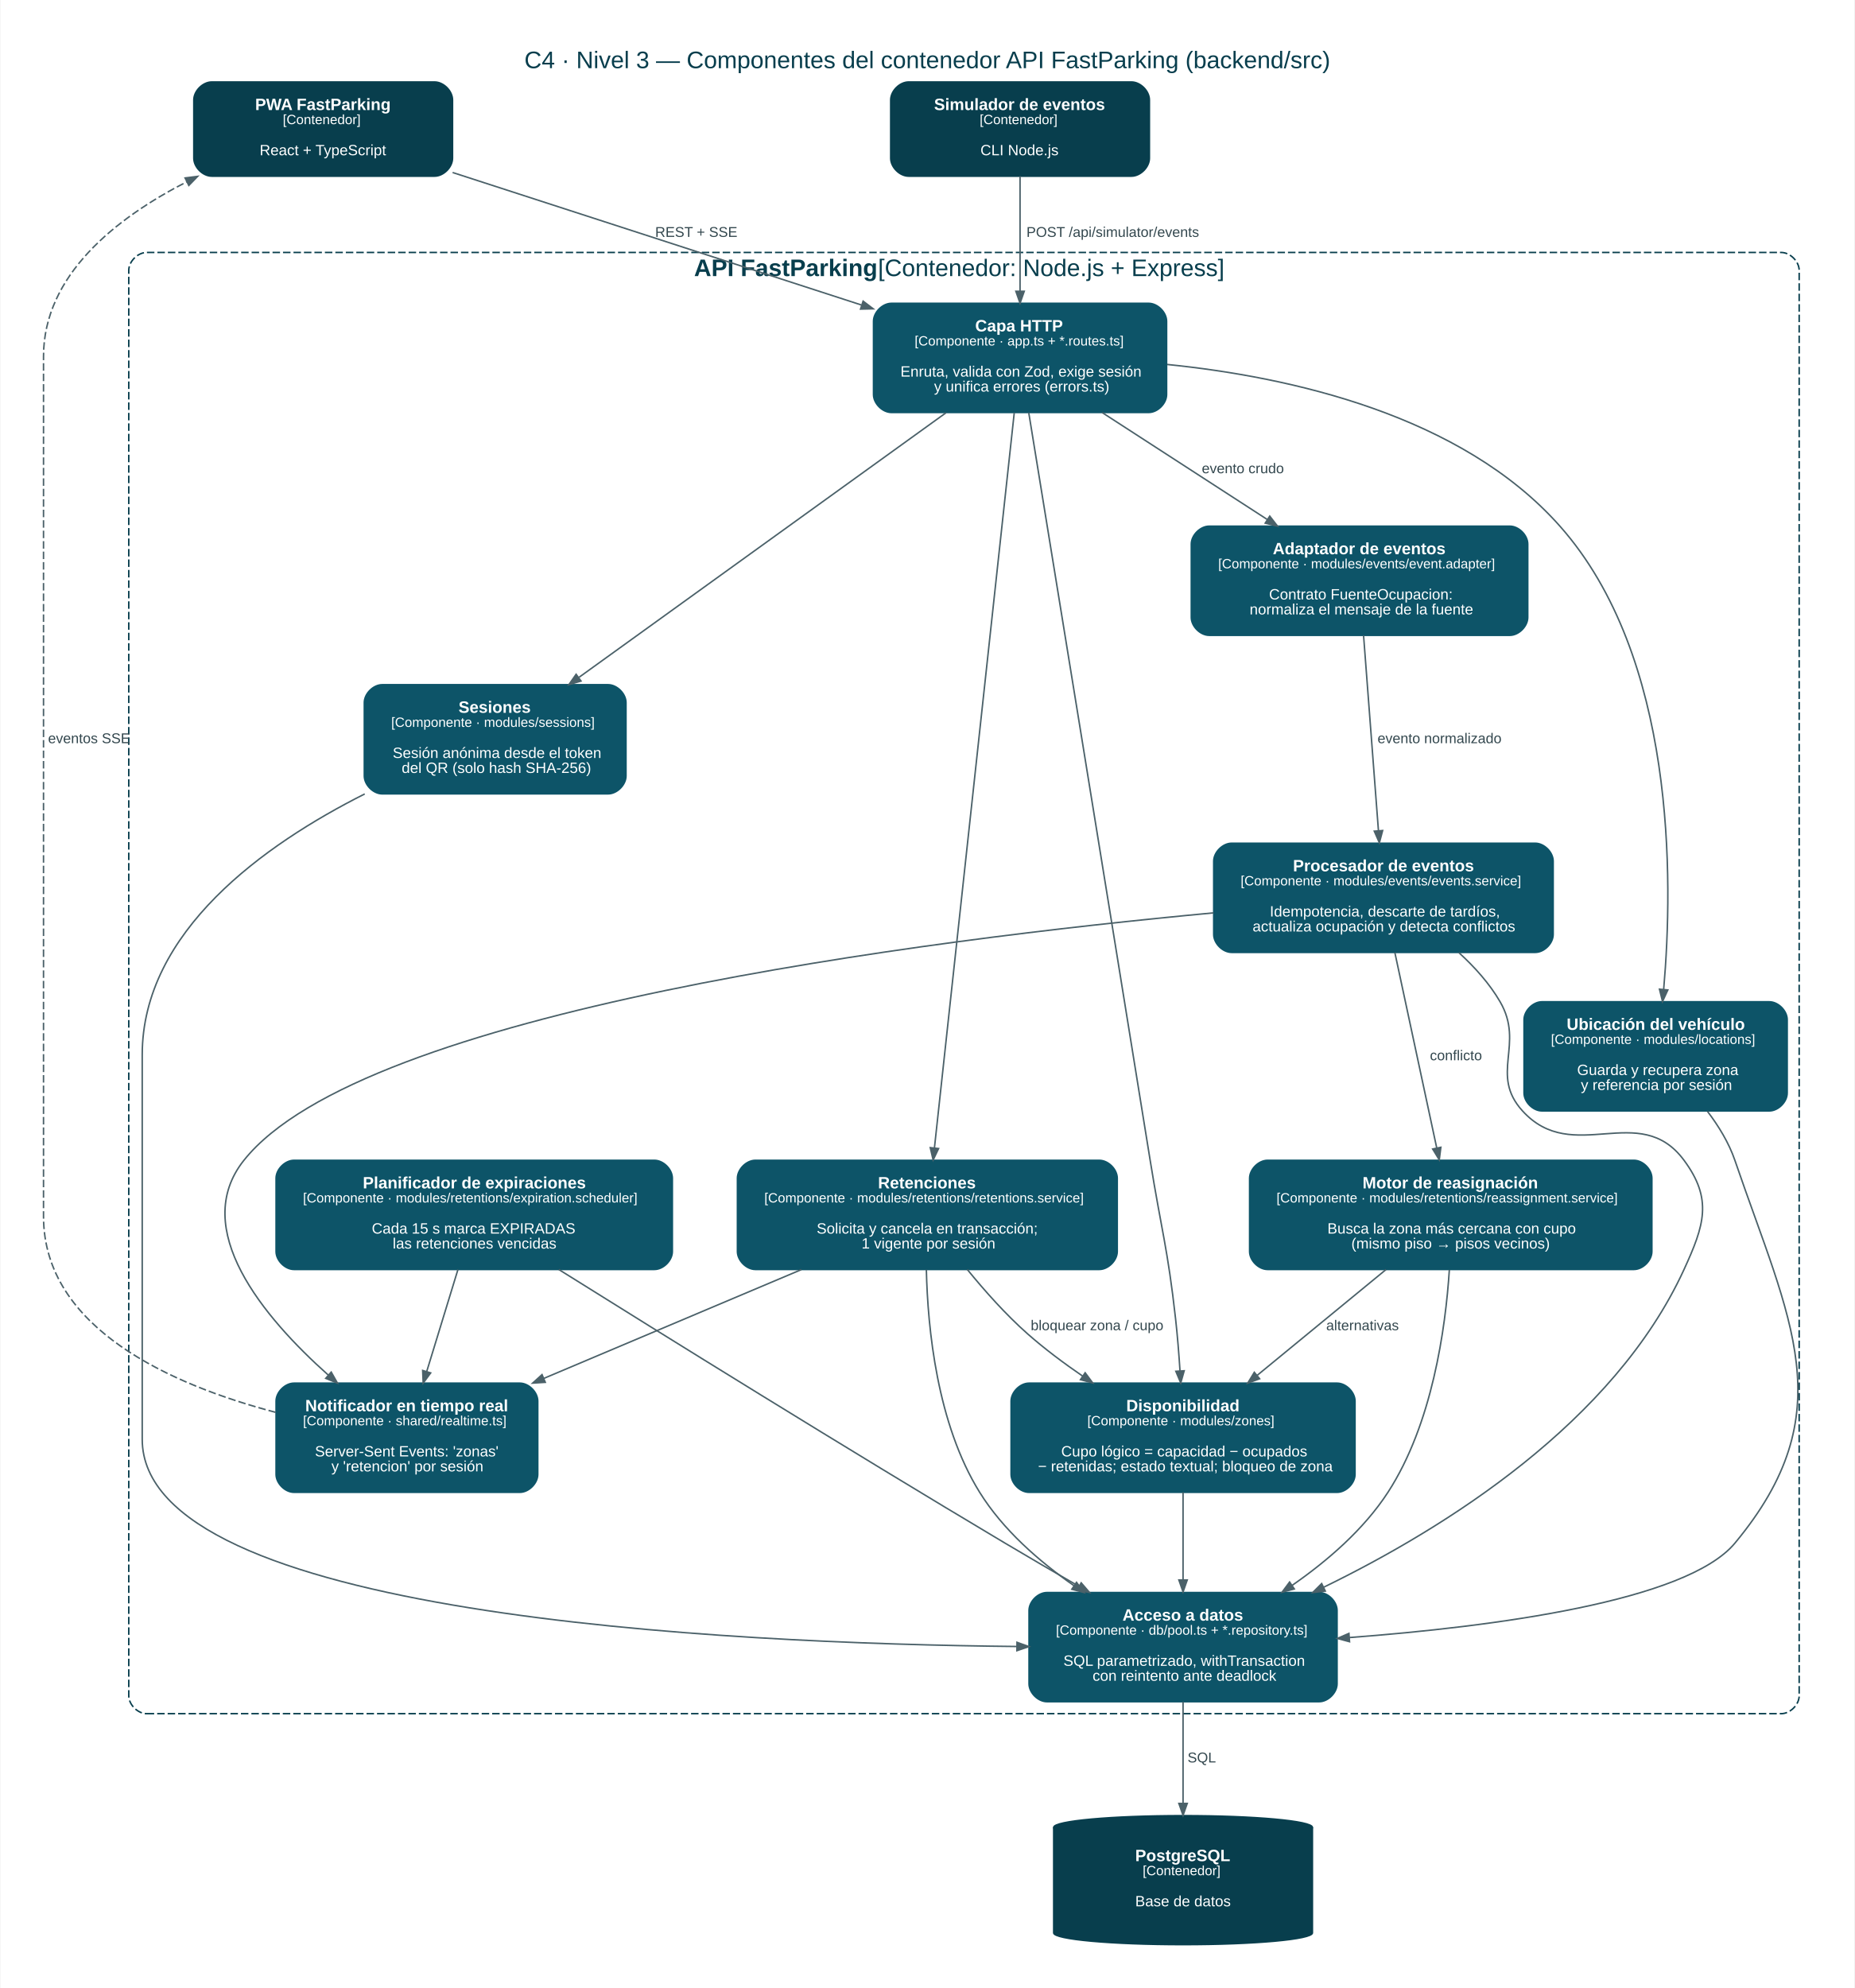
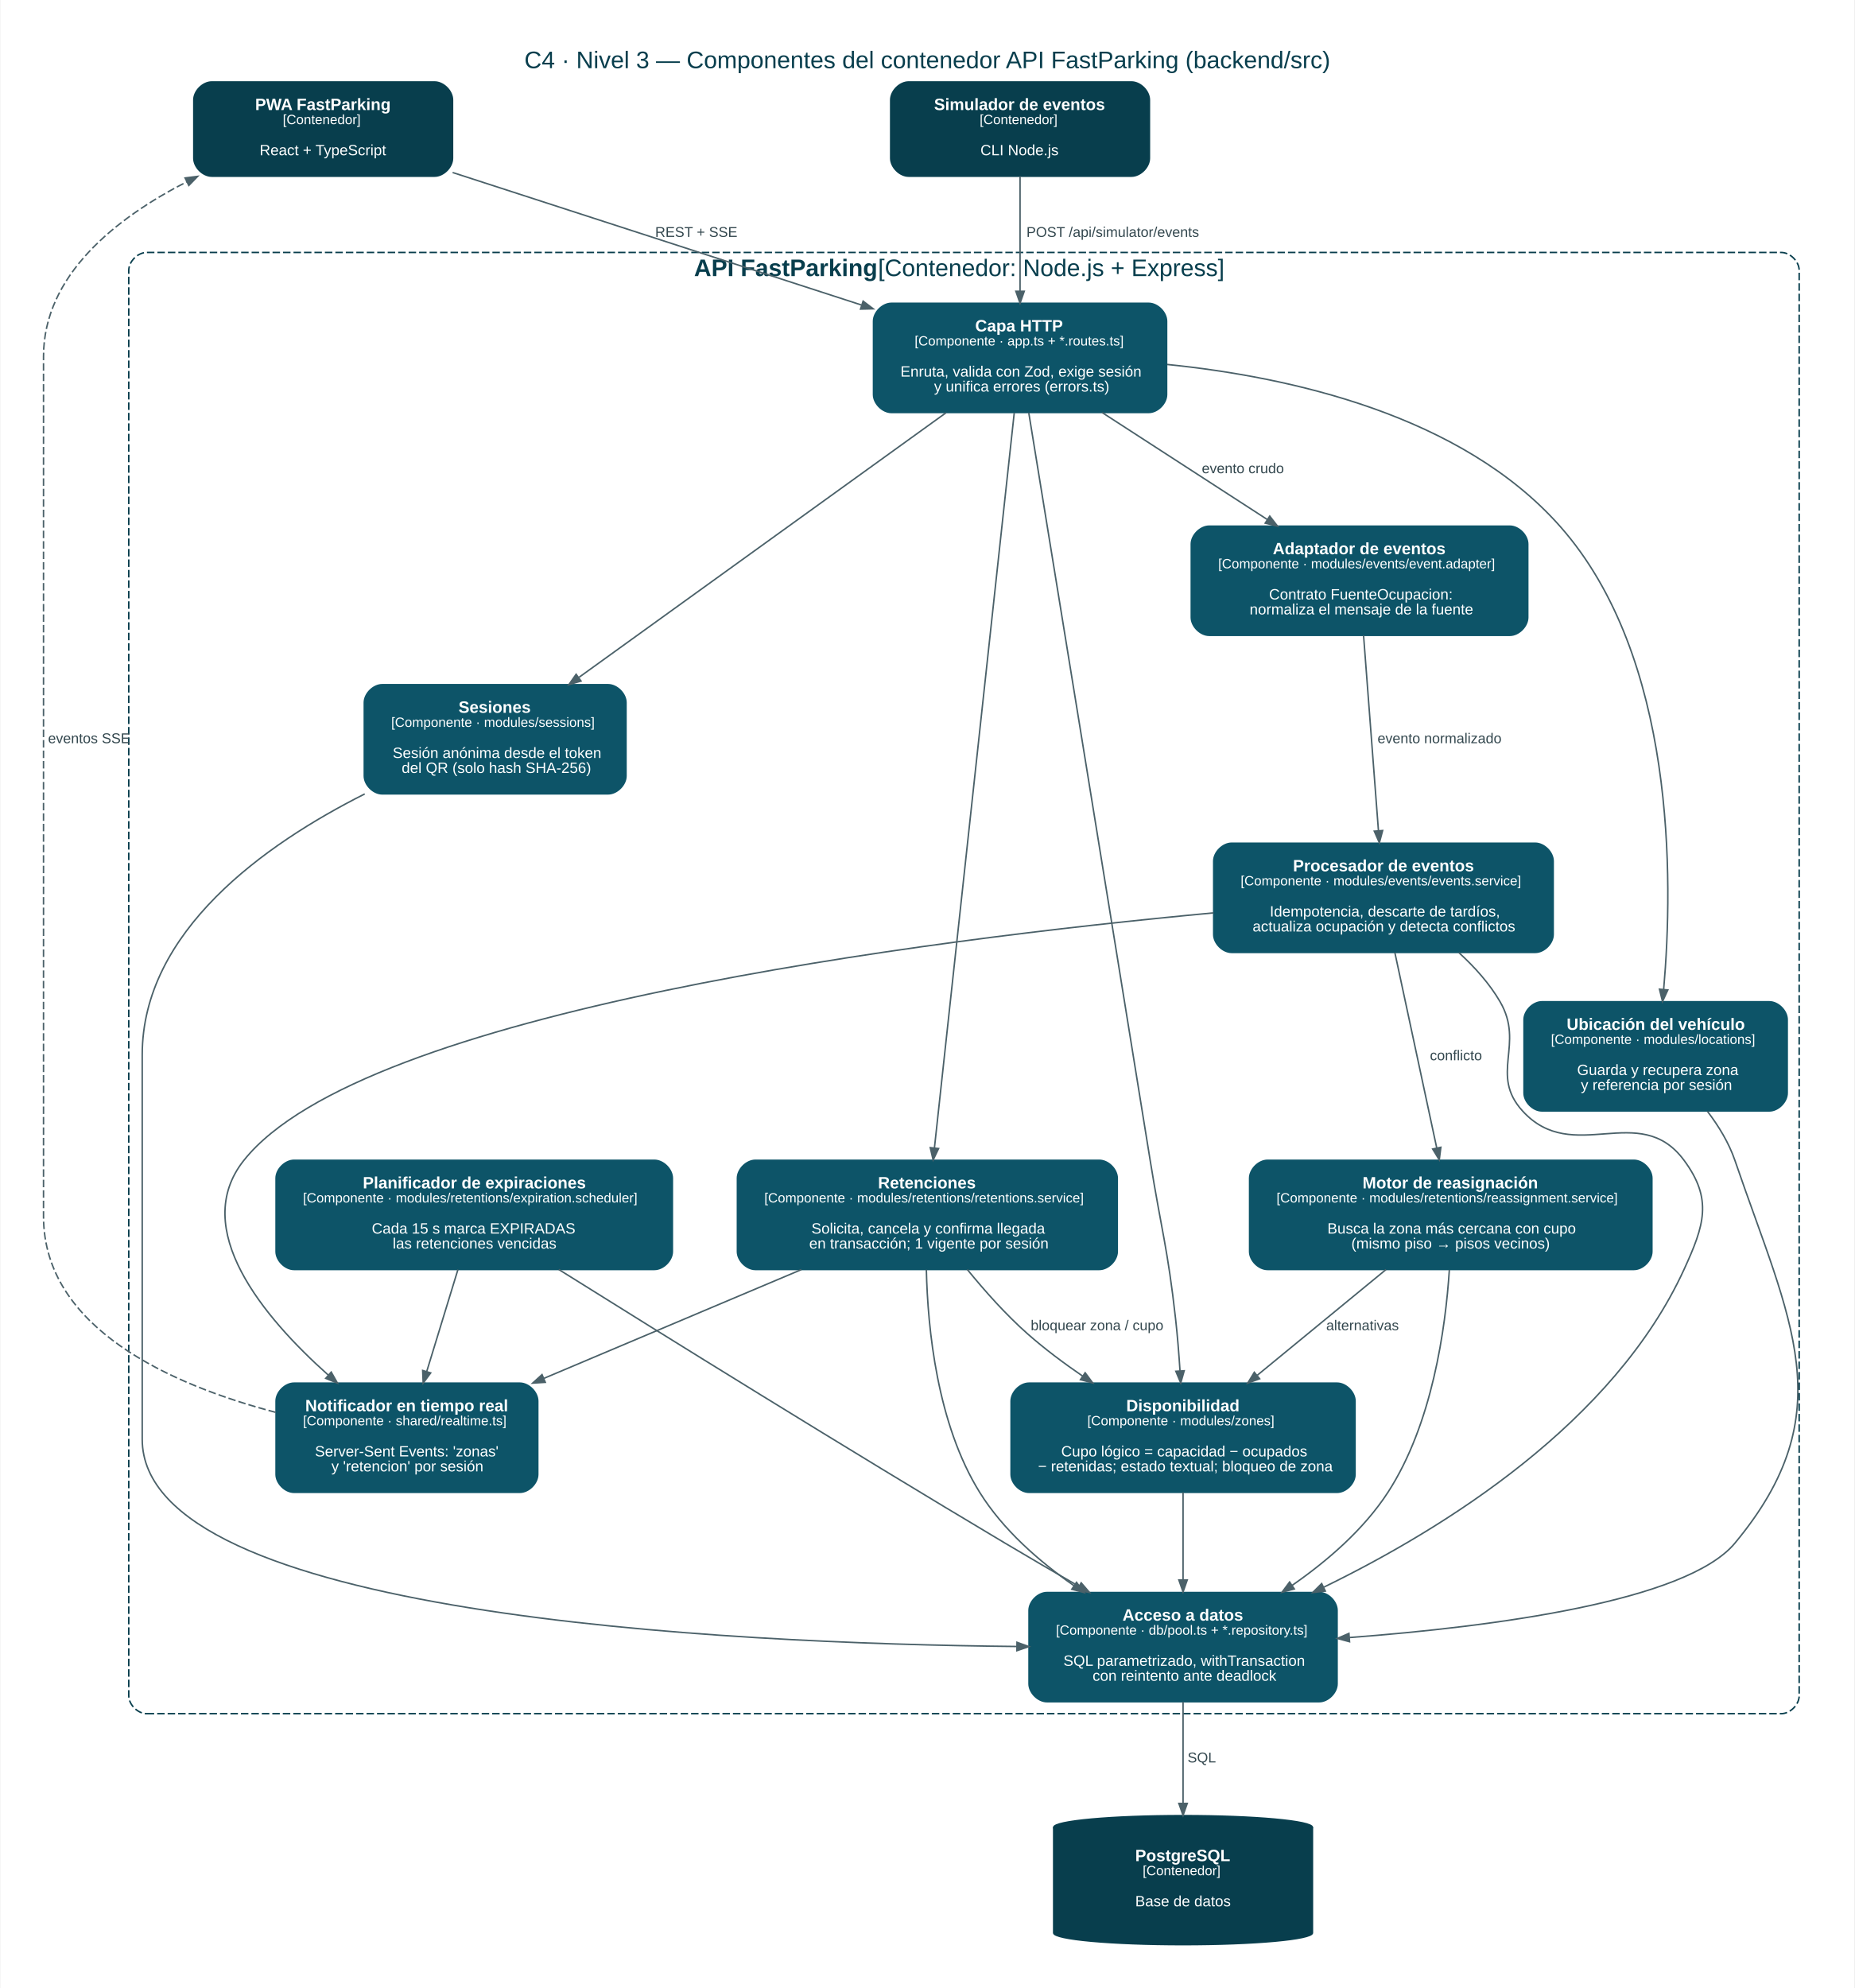
<svg xmlns="http://www.w3.org/2000/svg" width="1240pt" height="1329pt" viewBox="0.00 0.00 1239.60 1329.22">
  <g id="graph0" class="graph" transform="scale(1 1) rotate(0) translate(28.8 1300.42)">
    <polygon fill="white" stroke="transparent" points="-28.8,28.8 -28.8,-1300.42 1210.8,-1300.42 1210.8,28.8 -28.8,28.8" />
    <text text-anchor="middle" x="591" y="-1254.83" font-family="Segoe UI,Arial,Helvetica,sans-serif" font-size="16.00" fill="#083e4d">C4 · Nivel 3 — Componentes del contenedor API FastParking (backend/src)</text>
    <g id="clust1" class="cluster">
      <path fill="white" stroke="#083e4d" stroke-dasharray="5,2" d="M69,-154.62C69,-154.62 1162,-154.62 1162,-154.62 1168,-154.62 1174,-160.62 1174,-166.62 1174,-166.62 1174,-1119.62 1174,-1119.62 1174,-1125.62 1168,-1131.62 1162,-1131.62 1162,-1131.62 69,-1131.62 69,-1131.62 63,-1131.62 57,-1125.62 57,-1119.62 57,-1119.62 57,-166.62 57,-166.62 57,-160.62 63,-154.62 69,-154.62" />
      <text text-anchor="start" x="435" y="-1115.83" font-family="Segoe UI,Arial,Helvetica,sans-serif" font-weight="bold" font-size="16.00" fill="#083e4d">API FastParking</text>
      <text text-anchor="start" x="558" y="-1115.83" font-family="Segoe UI,Arial,Helvetica,sans-serif" font-size="16.00" fill="#083e4d"> [Contenedor: Node.js + Express]</text>
    </g>
    <g id="node1" class="node">
      <path fill="#083e4d" stroke="#083e4d" d="M261.5,-1245.62C261.5,-1245.62 112.5,-1245.62 112.5,-1245.62 106.5,-1245.62 100.5,-1239.62 100.5,-1233.62 100.5,-1233.62 100.5,-1194.62 100.5,-1194.62 100.5,-1188.62 106.5,-1182.62 112.5,-1182.62 112.5,-1182.62 261.5,-1182.62 261.5,-1182.62 267.5,-1182.62 273.5,-1188.62 273.5,-1194.62 273.5,-1194.62 273.5,-1233.62 273.5,-1233.62 273.5,-1239.62 267.5,-1245.62 261.5,-1245.62" />
      <text text-anchor="start" x="141.5" y="-1226.83" font-family="Segoe UI,Arial,Helvetica,sans-serif" font-weight="bold" font-size="11.00" fill="white">PWA FastParking</text>
      <text text-anchor="start" x="160" y="-1217.42" font-family="Segoe UI,Arial,Helvetica,sans-serif" font-size="9.00" fill="white">[Contenedor]</text>
      <text text-anchor="start" x="144.5" y="-1196.62" font-family="Segoe UI,Arial,Helvetica,sans-serif" font-size="10.00" fill="white">React + TypeScript</text>
    </g>
    <g id="node4" class="node">
      <path fill="#0d5468" stroke="#0d5468" d="M739,-1097.62C739,-1097.62 567,-1097.62 567,-1097.62 561,-1097.62 555,-1091.62 555,-1085.62 555,-1085.62 555,-1036.62 555,-1036.62 555,-1030.62 561,-1024.62 567,-1024.62 567,-1024.62 739,-1024.62 739,-1024.62 745,-1024.62 751,-1030.62 751,-1036.62 751,-1036.62 751,-1085.62 751,-1085.62 751,-1091.62 745,-1097.62 739,-1097.62" />
      <text text-anchor="start" x="623" y="-1078.83" font-family="Segoe UI,Arial,Helvetica,sans-serif" font-weight="bold" font-size="11.00" fill="white">Capa HTTP</text>
      <text text-anchor="start" x="582.5" y="-1069.42" font-family="Segoe UI,Arial,Helvetica,sans-serif" font-size="9.00" fill="white">[Componente · app.ts + *.routes.ts]</text>
      <text text-anchor="start" x="573" y="-1048.62" font-family="Segoe UI,Arial,Helvetica,sans-serif" font-size="10.00" fill="white">Enruta, valida con Zod, exige sesión</text>
      <text text-anchor="start" x="595.5" y="-1038.62" font-family="Segoe UI,Arial,Helvetica,sans-serif" font-size="10.00" fill="white">y unifica errores (errors.ts)</text>
    </g>
    <g id="edge1" class="edge">
      <path fill="none" stroke="#4b6169" d="M273.56,-1185.08C350.82,-1160.04 464.21,-1123.3 546.9,-1096.5" />
      <polygon fill="#4b6169" stroke="#4b6169" points="548.06,-1099.07 554.81,-1093.94 546.33,-1093.75 548.06,-1099.07" />
      <text text-anchor="middle" x="436.5" y="-1142.03" font-family="Segoe UI,Arial,Helvetica,sans-serif" font-size="9.50" fill="#33474e">  REST + SSE</text>
    </g>
    <g id="node2" class="node">
      <path fill="#083e4d" stroke="#083e4d" d="M727.5,-1245.62C727.5,-1245.62 578.5,-1245.62 578.5,-1245.62 572.5,-1245.62 566.5,-1239.62 566.5,-1233.62 566.5,-1233.62 566.5,-1194.62 566.5,-1194.62 566.5,-1188.62 572.5,-1182.62 578.5,-1182.62 578.5,-1182.62 727.5,-1182.62 727.5,-1182.62 733.5,-1182.62 739.5,-1188.62 739.5,-1194.62 739.5,-1194.62 739.5,-1233.62 739.5,-1233.62 739.5,-1239.62 733.5,-1245.62 727.5,-1245.62" />
      <text text-anchor="start" x="595.5" y="-1226.83" font-family="Segoe UI,Arial,Helvetica,sans-serif" font-weight="bold" font-size="11.00" fill="white">Simulador de eventos</text>
      <text text-anchor="start" x="626" y="-1217.42" font-family="Segoe UI,Arial,Helvetica,sans-serif" font-size="9.00" fill="white">[Contenedor]</text>
      <text text-anchor="start" x="626.5" y="-1196.62" font-family="Segoe UI,Arial,Helvetica,sans-serif" font-size="10.00" fill="white">CLI Node.js</text>
    </g>
    <g id="edge2" class="edge">
      <path fill="none" stroke="#4b6169" d="M653,-1182.57C653,-1160.5 653,-1130.38 653,-1105.78" />
      <polygon fill="#4b6169" stroke="#4b6169" points="655.8,-1105.67 653,-1097.67 650.2,-1105.67 655.8,-1105.67" />
      <text text-anchor="middle" x="715" y="-1142.03" font-family="Segoe UI,Arial,Helvetica,sans-serif" font-size="9.50" fill="#33474e">  POST /api/simulator/events</text>
    </g>
    <g id="node3" class="node">
      <path fill="#083e4d" stroke="#083e4d" d="M848.5,-78.6C848.5,-82.92 809.73,-86.44 762,-86.44 714.27,-86.44 675.5,-82.92 675.5,-78.6 675.5,-78.6 675.5,-8.03 675.5,-8.03 675.5,-3.7 714.27,-0.19 762,-0.19 809.73,-0.19 848.5,-3.7 848.5,-8.03 848.5,-8.03 848.5,-78.6 848.5,-78.6" />
      <path fill="none" stroke="#083e4d" d="M848.5,-78.6C848.5,-74.27 809.73,-70.76 762,-70.76 714.27,-70.76 675.5,-74.27 675.5,-78.6" />
      <text text-anchor="start" x="730" y="-56.01" font-family="Segoe UI,Arial,Helvetica,sans-serif" font-weight="bold" font-size="11.00" fill="white">PostgreSQL</text>
      <text text-anchor="start" x="735" y="-46.61" font-family="Segoe UI,Arial,Helvetica,sans-serif" font-size="9.00" fill="white">[Contenedor]</text>
      <text text-anchor="start" x="730" y="-25.81" font-family="Segoe UI,Arial,Helvetica,sans-serif" font-size="10.00" fill="white">Base de datos</text>
    </g>
    <g id="node5" class="node">
      <path fill="#0d5468" stroke="#0d5468" d="M377.5,-842.62C377.5,-842.62 226.5,-842.62 226.5,-842.62 220.5,-842.62 214.5,-836.62 214.5,-830.62 214.5,-830.62 214.5,-781.62 214.5,-781.62 214.5,-775.62 220.5,-769.62 226.5,-769.62 226.5,-769.62 377.5,-769.62 377.5,-769.62 383.5,-769.62 389.5,-775.62 389.5,-781.62 389.5,-781.62 389.5,-830.62 389.5,-830.62 389.5,-836.62 383.5,-842.62 377.5,-842.62" />
      <text text-anchor="start" x="277.5" y="-823.83" font-family="Segoe UI,Arial,Helvetica,sans-serif" font-weight="bold" font-size="11.00" fill="white">Sesiones</text>
      <text text-anchor="start" x="232.5" y="-814.43" font-family="Segoe UI,Arial,Helvetica,sans-serif" font-size="9.00" fill="white">[Componente · modules/sessions]</text>
      <text text-anchor="start" x="233.5" y="-793.62" font-family="Segoe UI,Arial,Helvetica,sans-serif" font-size="10.00" fill="white">Sesión anónima desde el token</text>
      <text text-anchor="start" x="239.5" y="-783.62" font-family="Segoe UI,Arial,Helvetica,sans-serif" font-size="10.00" fill="white">del QR (solo hash SHA-256)</text>
    </g>
    <g id="edge3" class="edge">
      <path fill="none" stroke="#4b6169" d="M603.45,-1024.41C538.78,-977.8 425.87,-896.41 358.11,-847.57" />
      <polygon fill="#4b6169" stroke="#4b6169" points="359.42,-845.06 351.29,-842.66 356.15,-849.6 359.42,-845.06" />
    </g>
    <g id="node6" class="node">
      <path fill="#0d5468" stroke="#0d5468" d="M865,-375.62C865,-375.62 659,-375.62 659,-375.62 653,-375.62 647,-369.62 647,-363.62 647,-363.62 647,-314.62 647,-314.62 647,-308.62 653,-302.62 659,-302.62 659,-302.62 865,-302.62 865,-302.62 871,-302.62 877,-308.62 877,-314.62 877,-314.62 877,-363.62 877,-363.62 877,-369.62 871,-375.62 865,-375.62" />
      <text text-anchor="start" x="724" y="-356.82" font-family="Segoe UI,Arial,Helvetica,sans-serif" font-weight="bold" font-size="11.00" fill="white">Disponibilidad</text>
      <text text-anchor="start" x="698" y="-347.43" font-family="Segoe UI,Arial,Helvetica,sans-serif" font-size="9.00" fill="white">[Componente · modules/zones]</text>
      <text text-anchor="start" x="680.5" y="-326.62" font-family="Segoe UI,Arial,Helvetica,sans-serif" font-size="10.00" fill="white">Cupo lógico = capacidad − ocupados</text>
      <text text-anchor="start" x="665" y="-316.62" font-family="Segoe UI,Arial,Helvetica,sans-serif" font-size="10.00" fill="white">− retenidas; estado textual; bloqueo de zona</text>
    </g>
    <g id="edge4" class="edge">
      <path fill="none" stroke="#4b6169" d="M658.83,-1024.41C672.86,-938.39 709.61,-712.92 740,-524.62 747.6,-477.52 751.7,-466.04 757,-418.62 758.26,-407.38 759.22,-395.18 759.96,-383.84" />
      <polygon fill="#4b6169" stroke="#4b6169" points="762.76,-383.9 760.45,-375.75 757.17,-383.56 762.76,-383.9" />
    </g>
    <g id="node7" class="node">
      <path fill="#0d5468" stroke="#0d5468" d="M706,-524.62C706,-524.62 476,-524.62 476,-524.62 470,-524.62 464,-518.62 464,-512.62 464,-512.62 464,-463.62 464,-463.62 464,-457.62 470,-451.62 476,-451.62 476,-451.62 706,-451.62 706,-451.62 712,-451.62 718,-457.62 718,-463.62 718,-463.62 718,-512.62 718,-512.62 718,-518.62 712,-524.62 706,-524.62" />
      <text text-anchor="start" x="558" y="-505.82" font-family="Segoe UI,Arial,Helvetica,sans-serif" font-weight="bold" font-size="11.00" fill="white">Retenciones</text>
      <text text-anchor="start" x="482" y="-496.43" font-family="Segoe UI,Arial,Helvetica,sans-serif" font-size="9.00" fill="white">[Componente · modules/retentions/retentions.service]</text>
-       <text text-anchor="start" x="517" y="-475.62" font-family="Segoe UI,Arial,Helvetica,sans-serif" font-size="10.00" fill="white">Solicita y cancela en transacción;</text>
-       <text text-anchor="start" x="547" y="-465.62" font-family="Segoe UI,Arial,Helvetica,sans-serif" font-size="10.00" fill="white">1 vigente por sesión</text>
+       <text text-anchor="start" x="513.5" y="-475.62" font-family="Segoe UI,Arial,Helvetica,sans-serif" font-size="10.00" fill="white">Solicita, cancela y confirma llegada</text>
+       <text text-anchor="start" x="512" y="-465.62" font-family="Segoe UI,Arial,Helvetica,sans-serif" font-size="10.00" fill="white">en transacción; 1 vigente por sesión</text>
    </g>
    <g id="edge5" class="edge">
      <path fill="none" stroke="#4b6169" d="M649.12,-1024.41C638.27,-924.47 607.62,-642.19 595.76,-533" />
      <polygon fill="#4b6169" stroke="#4b6169" points="598.52,-532.48 594.88,-524.83 592.96,-533.09 598.52,-532.48" />
    </g>
    <g id="node10" class="node">
      <path fill="#0d5468" stroke="#0d5468" d="M980.5,-948.62C980.5,-948.62 779.5,-948.62 779.5,-948.62 773.5,-948.62 767.5,-942.62 767.5,-936.62 767.5,-936.62 767.5,-887.62 767.5,-887.62 767.5,-881.62 773.5,-875.62 779.5,-875.62 779.5,-875.62 980.5,-875.62 980.5,-875.62 986.5,-875.62 992.5,-881.62 992.5,-887.62 992.5,-887.62 992.5,-936.62 992.5,-936.62 992.5,-942.62 986.5,-948.62 980.5,-948.62" />
      <text text-anchor="start" x="822" y="-929.83" font-family="Segoe UI,Arial,Helvetica,sans-serif" font-weight="bold" font-size="11.00" fill="white">Adaptador de eventos</text>
      <text text-anchor="start" x="785.5" y="-920.43" font-family="Segoe UI,Arial,Helvetica,sans-serif" font-size="9.00" fill="white">[Componente · modules/events/event.adapter]</text>
      <text text-anchor="start" x="819.5" y="-899.62" font-family="Segoe UI,Arial,Helvetica,sans-serif" font-size="10.00" fill="white">Contrato FuenteOcupacion:</text>
      <text text-anchor="start" x="806.5" y="-889.62" font-family="Segoe UI,Arial,Helvetica,sans-serif" font-size="10.00" fill="white">normaliza el mensaje de la fuente</text>
    </g>
    <g id="edge7" class="edge">
      <path fill="none" stroke="#4b6169" d="M707.95,-1024.54C741.29,-1002.95 783.9,-975.36 818.38,-953.03" />
      <polygon fill="#4b6169" stroke="#4b6169" points="819.97,-955.34 825.16,-948.64 816.93,-950.63 819.97,-955.34" />
      <text text-anchor="middle" x="802" y="-984.02" font-family="Segoe UI,Arial,Helvetica,sans-serif" font-size="9.50" fill="#33474e"> evento crudo</text>
    </g>
    <g id="node12" class="node">
      <path fill="#0d5468" stroke="#0d5468" d="M1154,-630.62C1154,-630.62 1002,-630.62 1002,-630.62 996,-630.62 990,-624.62 990,-618.62 990,-618.62 990,-569.62 990,-569.62 990,-563.62 996,-557.62 1002,-557.62 1002,-557.62 1154,-557.62 1154,-557.62 1160,-557.62 1166,-563.62 1166,-569.62 1166,-569.62 1166,-618.62 1166,-618.62 1166,-624.62 1160,-630.62 1154,-630.62" />
      <text text-anchor="start" x="1018.5" y="-611.83" font-family="Segoe UI,Arial,Helvetica,sans-serif" font-weight="bold" font-size="11.00" fill="white">Ubicación del vehículo</text>
      <text text-anchor="start" x="1008" y="-602.43" font-family="Segoe UI,Arial,Helvetica,sans-serif" font-size="9.00" fill="white">[Componente · modules/locations]</text>
      <text text-anchor="start" x="1025.5" y="-581.62" font-family="Segoe UI,Arial,Helvetica,sans-serif" font-size="10.00" fill="white">Guarda y recupera zona</text>
      <text text-anchor="start" x="1028" y="-571.62" font-family="Segoe UI,Arial,Helvetica,sans-serif" font-size="10.00" fill="white">y referencia por sesión</text>
    </g>
    <g id="edge6" class="edge">
      <path fill="none" stroke="#4b6169" d="M751.4,-1056.73C833.76,-1048.39 948.09,-1023 1014,-948.62 1091.47,-861.21 1089.84,-712.5 1083.39,-638.97" />
      <polygon fill="#4b6169" stroke="#4b6169" points="1086.16,-638.51 1082.62,-630.81 1080.58,-639.03 1086.16,-638.51" />
    </g>
    <g id="node14" class="node">
      <path fill="#0d5468" stroke="#0d5468" d="M853,-235.62C853,-235.62 671,-235.62 671,-235.62 665,-235.62 659,-229.62 659,-223.62 659,-223.62 659,-174.62 659,-174.62 659,-168.62 665,-162.62 671,-162.62 671,-162.62 853,-162.62 853,-162.62 859,-162.62 865,-168.62 865,-174.62 865,-174.62 865,-223.62 865,-223.62 865,-229.62 859,-235.62 853,-235.62" />
      <text text-anchor="start" x="721.5" y="-216.82" font-family="Segoe UI,Arial,Helvetica,sans-serif" font-weight="bold" font-size="11.00" fill="white">Acceso a datos</text>
      <text text-anchor="start" x="677" y="-207.42" font-family="Segoe UI,Arial,Helvetica,sans-serif" font-size="9.00" fill="white">[Componente · db/pool.ts + *.repository.ts]</text>
      <text text-anchor="start" x="682" y="-186.62" font-family="Segoe UI,Arial,Helvetica,sans-serif" font-size="10.00" fill="white">SQL parametrizado, withTransaction</text>
      <text text-anchor="start" x="701.5" y="-176.62" font-family="Segoe UI,Arial,Helvetica,sans-serif" font-size="10.00" fill="white">con reintento ante deadlock</text>
    </g>
    <g id="edge16" class="edge">
      <path fill="none" stroke="#4b6169" d="M214.79,-769.58C147.57,-735.74 66,-677.67 66,-595.12 66,-595.12 66,-595.12 66,-338.12 66,-220.34 454.34,-201.52 650.87,-199.54" />
      <polygon fill="#4b6169" stroke="#4b6169" points="650.95,-202.34 658.93,-199.46 650.9,-196.74 650.95,-202.34" />
    </g>
    <g id="edge17" class="edge">
      <path fill="none" stroke="#4b6169" d="M762,-302.59C762,-284.78 762,-263.05 762,-244.18" />
      <polygon fill="#4b6169" stroke="#4b6169" points="764.8,-244.02 762,-236.02 759.2,-244.02 764.8,-244.02" />
    </g>
    <g id="edge11" class="edge">
      <path fill="none" stroke="#4b6169" d="M617.74,-451.59C629.3,-437.41 643.49,-421.43 658,-408.62 669.32,-398.63 682.2,-388.99 694.95,-380.26" />
      <polygon fill="#4b6169" stroke="#4b6169" points="696.53,-382.57 701.59,-375.78 693.39,-377.93 696.53,-382.57" />
      <text text-anchor="middle" x="704.5" y="-411.02" font-family="Segoe UI,Arial,Helvetica,sans-serif" font-size="9.50" fill="#33474e"> bloquear zona / cupo</text>
    </g>
    <g id="node13" class="node">
      <path fill="#0d5468" stroke="#0d5468" d="M318.5,-375.62C318.5,-375.62 167.5,-375.62 167.5,-375.62 161.5,-375.62 155.5,-369.62 155.5,-363.62 155.5,-363.62 155.5,-314.62 155.5,-314.62 155.5,-308.62 161.5,-302.62 167.5,-302.62 167.5,-302.62 318.5,-302.62 318.5,-302.62 324.5,-302.62 330.5,-308.62 330.5,-314.62 330.5,-314.62 330.5,-363.62 330.5,-363.62 330.5,-369.62 324.5,-375.62 318.5,-375.62" />
      <text text-anchor="start" x="175" y="-356.82" font-family="Segoe UI,Arial,Helvetica,sans-serif" font-weight="bold" font-size="11.00" fill="white">Notificador en tiempo real</text>
      <text text-anchor="start" x="173.5" y="-347.43" font-family="Segoe UI,Arial,Helvetica,sans-serif" font-size="9.00" fill="white">[Componente · shared/realtime.ts]</text>
      <text text-anchor="start" x="181.5" y="-326.62" font-family="Segoe UI,Arial,Helvetica,sans-serif" font-size="10.00" fill="white">Server-Sent Events: 'zonas'</text>
      <text text-anchor="start" x="192.5" y="-316.62" font-family="Segoe UI,Arial,Helvetica,sans-serif" font-size="10.00" fill="white">y 'retencion' por sesión</text>
    </g>
    <g id="edge12" class="edge">
      <path fill="none" stroke="#4b6169" d="M506.76,-451.54C454.69,-429.55 387.87,-401.32 334.5,-378.78" />
      <polygon fill="#4b6169" stroke="#4b6169" points="335.53,-376.17 327.07,-375.64 333.35,-381.33 335.53,-376.17" />
    </g>
    <g id="edge18" class="edge">
      <path fill="none" stroke="#4b6169" d="M590.35,-451.43C591.23,-412.13 597.51,-348.45 626,-302.62 641.55,-277.61 665.6,-256.54 689.17,-240.13" />
      <polygon fill="#4b6169" stroke="#4b6169" points="690.76,-242.44 695.8,-235.63 687.61,-237.81 690.76,-242.44" />
    </g>
    <g id="node8" class="node">
      <path fill="#0d5468" stroke="#0d5468" d="M1063.5,-524.62C1063.5,-524.62 818.5,-524.62 818.5,-524.62 812.5,-524.62 806.5,-518.62 806.5,-512.62 806.5,-512.62 806.5,-463.62 806.5,-463.62 806.5,-457.62 812.5,-451.62 818.5,-451.62 818.5,-451.62 1063.5,-451.62 1063.5,-451.62 1069.5,-451.62 1075.5,-457.62 1075.5,-463.62 1075.5,-463.62 1075.5,-512.62 1075.5,-512.62 1075.5,-518.62 1069.5,-524.62 1063.5,-524.62" />
      <text text-anchor="start" x="882" y="-505.82" font-family="Segoe UI,Arial,Helvetica,sans-serif" font-weight="bold" font-size="11.00" fill="white">Motor de reasignación</text>
      <text text-anchor="start" x="824.5" y="-496.43" font-family="Segoe UI,Arial,Helvetica,sans-serif" font-size="9.00" fill="white">[Componente · modules/retentions/reassignment.service]</text>
      <text text-anchor="start" x="858.5" y="-475.62" font-family="Segoe UI,Arial,Helvetica,sans-serif" font-size="10.00" fill="white">Busca la zona más cercana con cupo</text>
      <text text-anchor="start" x="874.5" y="-465.62" font-family="Segoe UI,Arial,Helvetica,sans-serif" font-size="10.00" fill="white">(mismo piso → pisos vecinos)</text>
    </g>
    <g id="edge10" class="edge">
      <path fill="none" stroke="#4b6169" d="M897.67,-451.54C871.71,-430.22 838.62,-403.04 811.61,-380.87" />
      <polygon fill="#4b6169" stroke="#4b6169" points="813.2,-378.55 805.24,-375.64 809.65,-382.88 813.2,-378.55" />
      <text text-anchor="middle" x="882" y="-411.02" font-family="Segoe UI,Arial,Helvetica,sans-serif" font-size="9.50" fill="#33474e"> alternativas</text>
    </g>
    <g id="edge19" class="edge">
      <path fill="none" stroke="#4b6169" d="M940.07,-451.35C937.5,-411.97 928.62,-348.22 899,-302.62 882.88,-277.81 858.55,-256.78 834.85,-240.35" />
      <polygon fill="#4b6169" stroke="#4b6169" points="836.39,-238.01 828.19,-235.84 833.25,-242.65 836.39,-238.01" />
    </g>
    <g id="node9" class="node">
      <path fill="#0d5468" stroke="#0d5468" d="M408.5,-524.62C408.5,-524.62 167.5,-524.62 167.5,-524.62 161.5,-524.62 155.5,-518.62 155.5,-512.62 155.5,-512.62 155.5,-463.62 155.5,-463.62 155.5,-457.62 161.5,-451.62 167.5,-451.62 167.5,-451.62 408.5,-451.62 408.5,-451.62 414.5,-451.62 420.5,-457.62 420.5,-463.62 420.5,-463.62 420.5,-512.62 420.5,-512.62 420.5,-518.62 414.5,-524.62 408.5,-524.62" />
      <text text-anchor="start" x="213.5" y="-505.82" font-family="Segoe UI,Arial,Helvetica,sans-serif" font-weight="bold" font-size="11.00" fill="white">Planificador de expiraciones</text>
      <text text-anchor="start" x="173.5" y="-496.43" font-family="Segoe UI,Arial,Helvetica,sans-serif" font-size="9.00" fill="white">[Componente · modules/retentions/expiration.scheduler]</text>
      <text text-anchor="start" x="219.5" y="-475.62" font-family="Segoe UI,Arial,Helvetica,sans-serif" font-size="10.00" fill="white">Cada 15 s marca EXPIRADAS</text>
      <text text-anchor="start" x="233.5" y="-465.62" font-family="Segoe UI,Arial,Helvetica,sans-serif" font-size="10.00" fill="white">las retenciones vencidas</text>
    </g>
    <g id="edge14" class="edge">
      <path fill="none" stroke="#4b6169" d="M277.11,-451.54C270.83,-431.03 262.89,-405.1 256.25,-383.42" />
      <polygon fill="#4b6169" stroke="#4b6169" points="258.89,-382.47 253.87,-375.64 253.54,-384.11 258.89,-382.47" />
    </g>
    <g id="edge20" class="edge">
      <path fill="none" stroke="#4b6169" d="M344.56,-451.6C414.35,-407.93 536.82,-331.84 643,-268.62 658.81,-259.21 675.9,-249.25 692.07,-239.92" />
      <polygon fill="#4b6169" stroke="#4b6169" points="693.89,-242.11 699.42,-235.69 691.09,-237.25 693.89,-242.11" />
    </g>
    <g id="node11" class="node">
      <path fill="#0d5468" stroke="#0d5468" d="M997.5,-736.62C997.5,-736.62 794.5,-736.62 794.5,-736.62 788.5,-736.62 782.5,-730.62 782.5,-724.62 782.5,-724.62 782.5,-675.62 782.5,-675.62 782.5,-669.62 788.5,-663.62 794.5,-663.62 794.5,-663.62 997.5,-663.62 997.5,-663.62 1003.5,-663.62 1009.5,-669.62 1009.5,-675.62 1009.5,-675.62 1009.5,-724.62 1009.5,-724.62 1009.5,-730.62 1003.5,-736.62 997.5,-736.62" />
      <text text-anchor="start" x="835.5" y="-717.83" font-family="Segoe UI,Arial,Helvetica,sans-serif" font-weight="bold" font-size="11.00" fill="white">Procesador de eventos</text>
      <text text-anchor="start" x="800.5" y="-708.43" font-family="Segoe UI,Arial,Helvetica,sans-serif" font-size="9.00" fill="white">[Componente · modules/events/events.service]</text>
      <text text-anchor="start" x="820" y="-687.62" font-family="Segoe UI,Arial,Helvetica,sans-serif" font-size="10.00" fill="white">Idempotencia, descarte de tardíos,</text>
      <text text-anchor="start" x="808.5" y="-677.62" font-family="Segoe UI,Arial,Helvetica,sans-serif" font-size="10.00" fill="white">actualiza ocupación y detecta conflictos</text>
    </g>
    <g id="edge8" class="edge">
      <path fill="none" stroke="#4b6169" d="M882.71,-875.5C885.46,-839.45 889.71,-783.65 892.66,-744.92" />
      <polygon fill="#4b6169" stroke="#4b6169" points="895.46,-745.11 893.27,-736.92 889.87,-744.69 895.46,-745.11" />
      <text text-anchor="middle" x="933.5" y="-803.52" font-family="Segoe UI,Arial,Helvetica,sans-serif" font-size="9.50" fill="#33474e"> evento normalizado</text>
    </g>
    <g id="edge9" class="edge">
      <path fill="none" stroke="#4b6169" d="M903.63,-663.5C911.36,-627.45 923.32,-571.65 931.62,-532.92" />
      <polygon fill="#4b6169" stroke="#4b6169" points="934.39,-533.33 933.33,-524.92 928.91,-532.16 934.39,-533.33" />
      <text text-anchor="middle" x="944.5" y="-591.52" font-family="Segoe UI,Arial,Helvetica,sans-serif" font-size="9.50" fill="#33474e"> conflicto</text>
    </g>
    <g id="edge13" class="edge">
      <path fill="none" stroke="#4b6169" d="M782.4,-690.06C590.17,-672.11 213.82,-624.79 134,-524.62 97.57,-478.91 146.91,-419.82 190.46,-380.98" />
      <polygon fill="#4b6169" stroke="#4b6169" points="192.39,-383.02 196.56,-375.64 188.7,-378.81 192.39,-383.02" />
    </g>
    <g id="edge21" class="edge">
      <path fill="none" stroke="#4b6169" d="M946.45,-663.46C956.94,-653.89 966.94,-642.78 974,-630.62 990.64,-601.99 966.7,-582.12 989,-557.62 1022.79,-520.51 1067.14,-564.97 1097,-524.62 1116.3,-498.55 1110.52,-481.12 1097,-451.62 1050.14,-349.43 937.73,-278.95 856.01,-239.15" />
      <polygon fill="#4b6169" stroke="#4b6169" points="857.12,-236.58 848.7,-235.63 854.69,-241.62 857.12,-236.58" />
    </g>
    <g id="edge22" class="edge">
      <path fill="none" stroke="#4b6169" d="M1112.64,-557.38C1120.14,-547.51 1127.01,-536.29 1131,-524.62 1167.79,-416.96 1203.74,-356.11 1131,-268.62 1098.64,-229.7 969.62,-212.79 873.2,-205.51" />
      <polygon fill="#4b6169" stroke="#4b6169" points="873.33,-202.72 865.15,-204.92 872.92,-208.3 873.33,-202.72" />
    </g>
    <g id="edge15" class="edge">
      <path fill="none" stroke="#4b6169" stroke-dasharray="5,2" d="M155.27,-356.09C85.67,-374.41 0,-412.18 0,-487.12 0,-1062.12 0,-1062.12 0,-1062.12 0,-1116.4 48.28,-1154.51 95.77,-1178.86" />
      <polygon fill="#4b6169" stroke="#4b6169" points="94.66,-1181.44 103.07,-1182.5 97.16,-1176.42 94.66,-1181.44" />
      <text text-anchor="middle" x="30.5" y="-803.52" font-family="Segoe UI,Arial,Helvetica,sans-serif" font-size="9.50" fill="#33474e">  eventos SSE</text>
    </g>
    <g id="edge23" class="edge">
      <path fill="none" stroke="#4b6169" d="M762,-162.45C762,-142.38 762,-117 762,-94.91" />
      <polygon fill="#4b6169" stroke="#4b6169" points="764.8,-94.62 762,-86.62 759.2,-94.62 764.8,-94.62" />
      <text text-anchor="middle" x="774.5" y="-122.03" font-family="Segoe UI,Arial,Helvetica,sans-serif" font-size="9.50" fill="#33474e">  SQL</text>
    </g>
  </g>
</svg>
